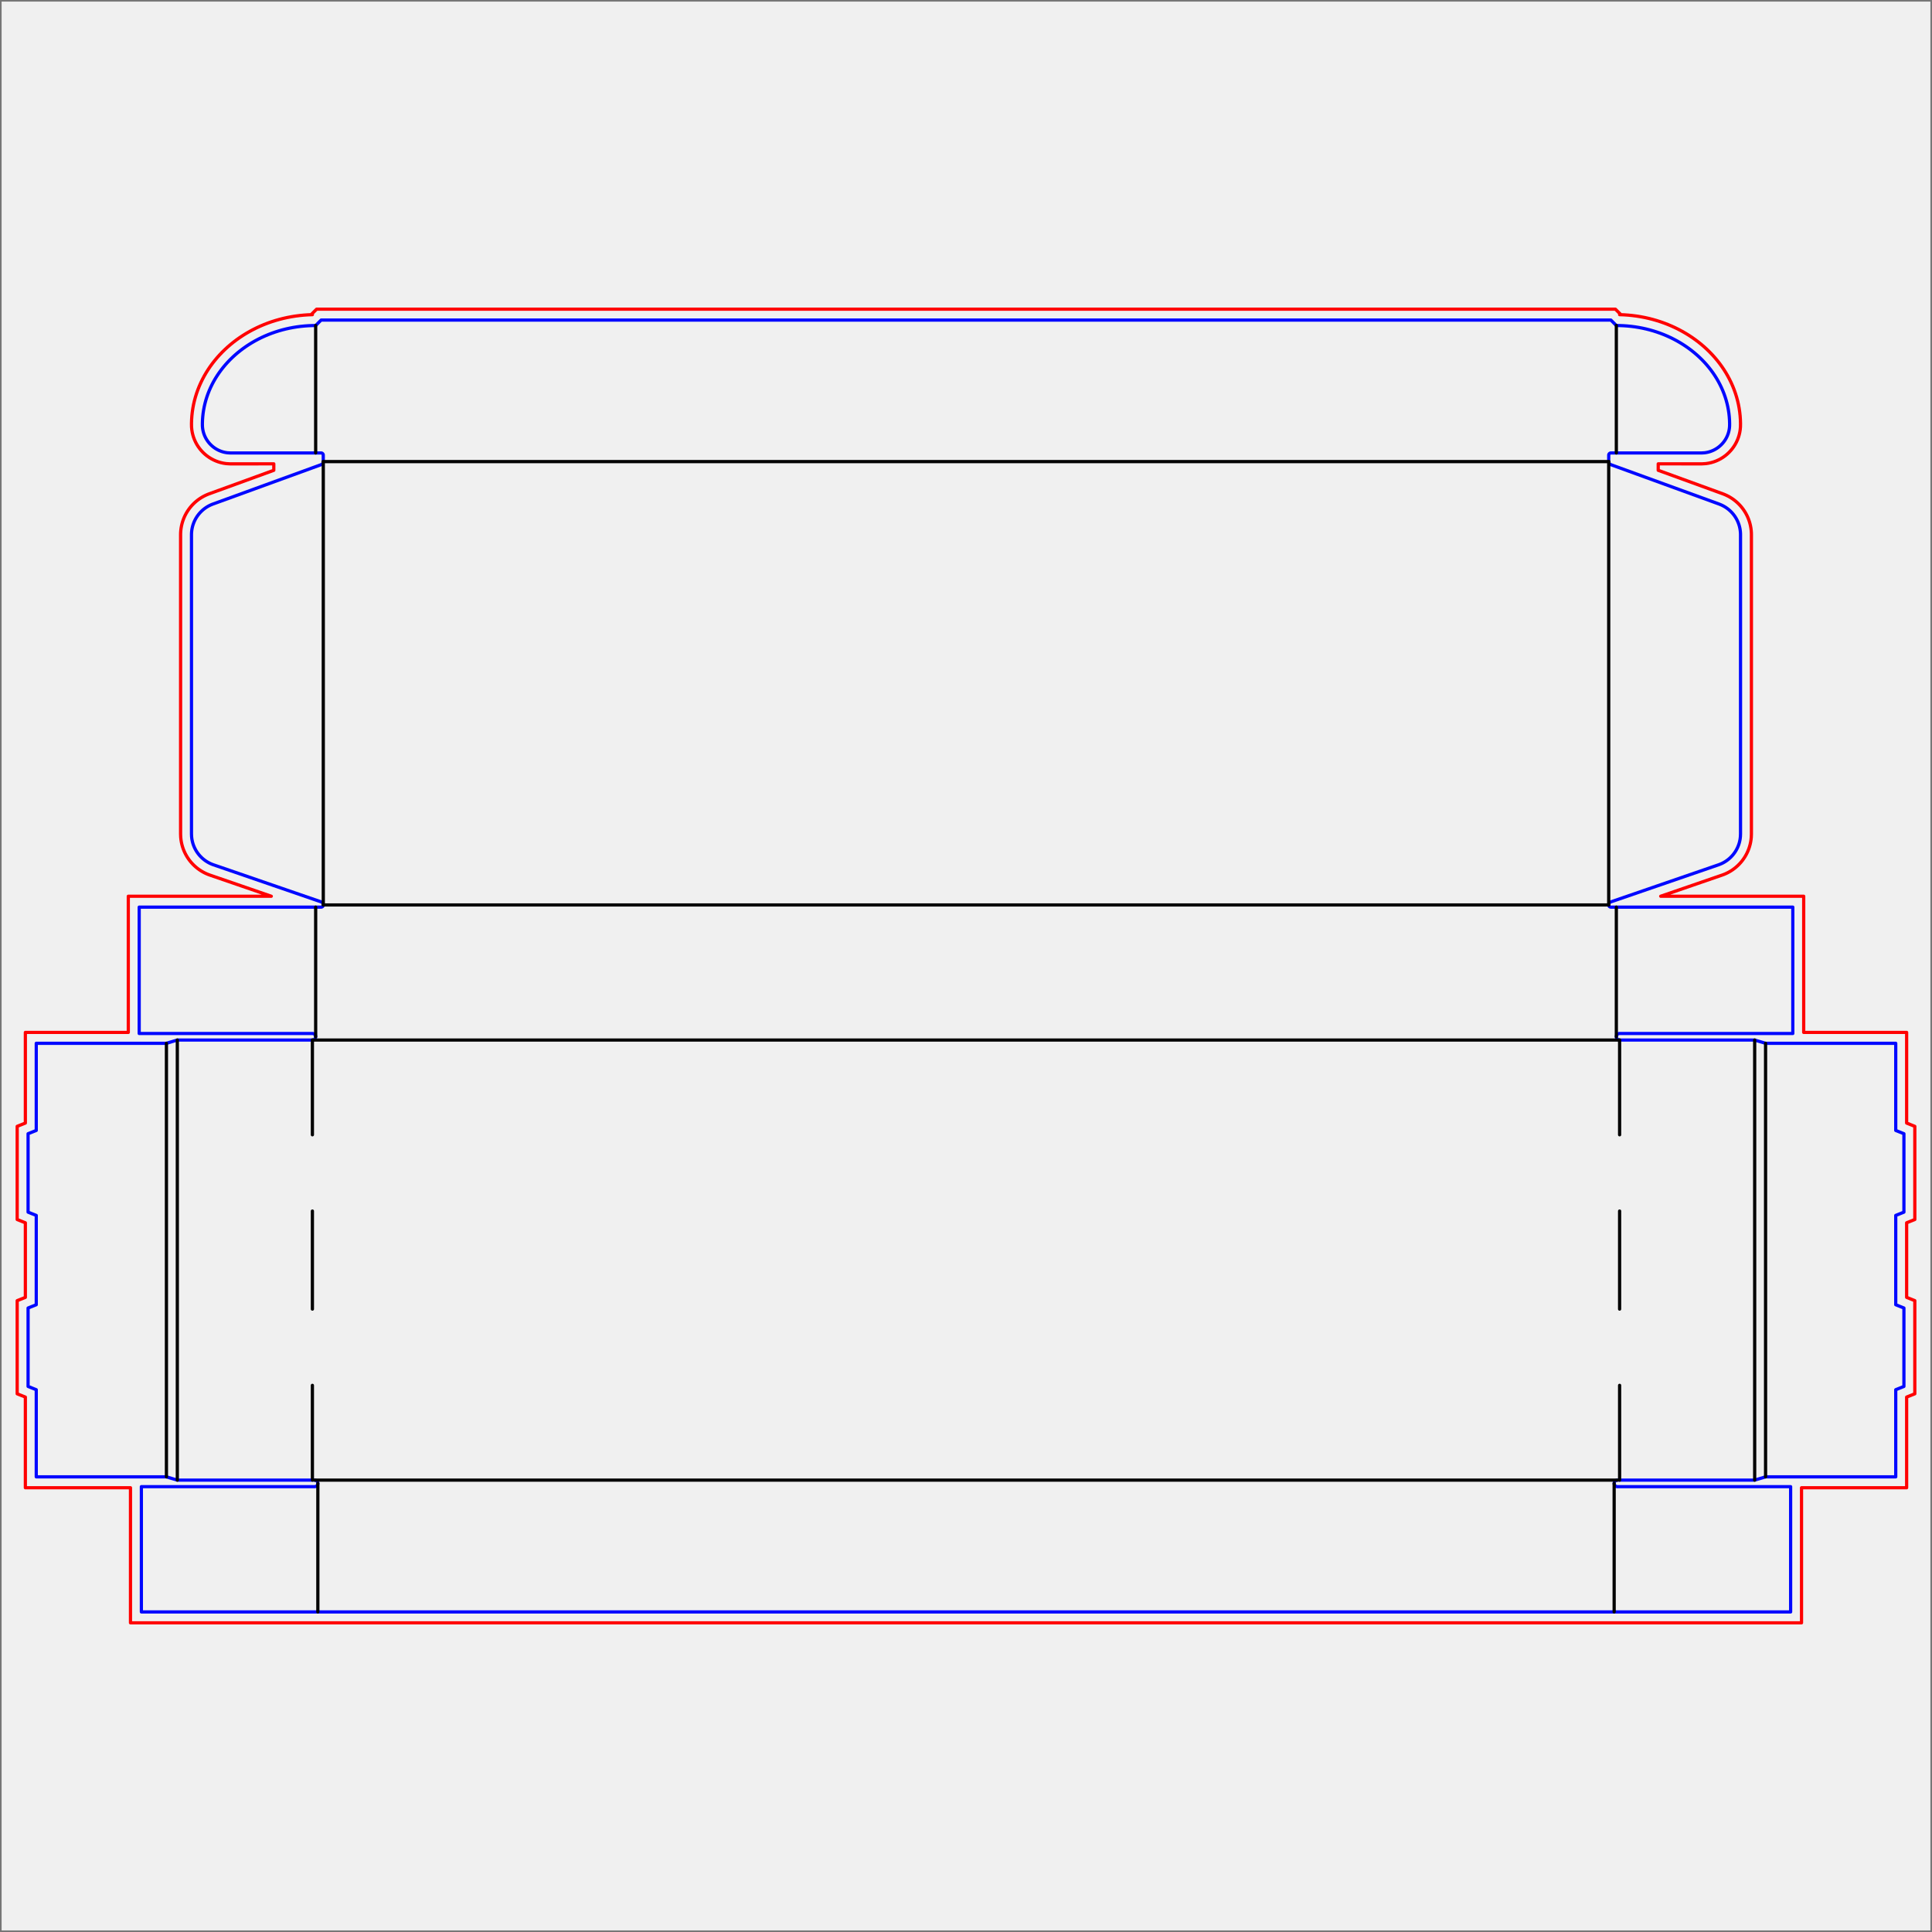
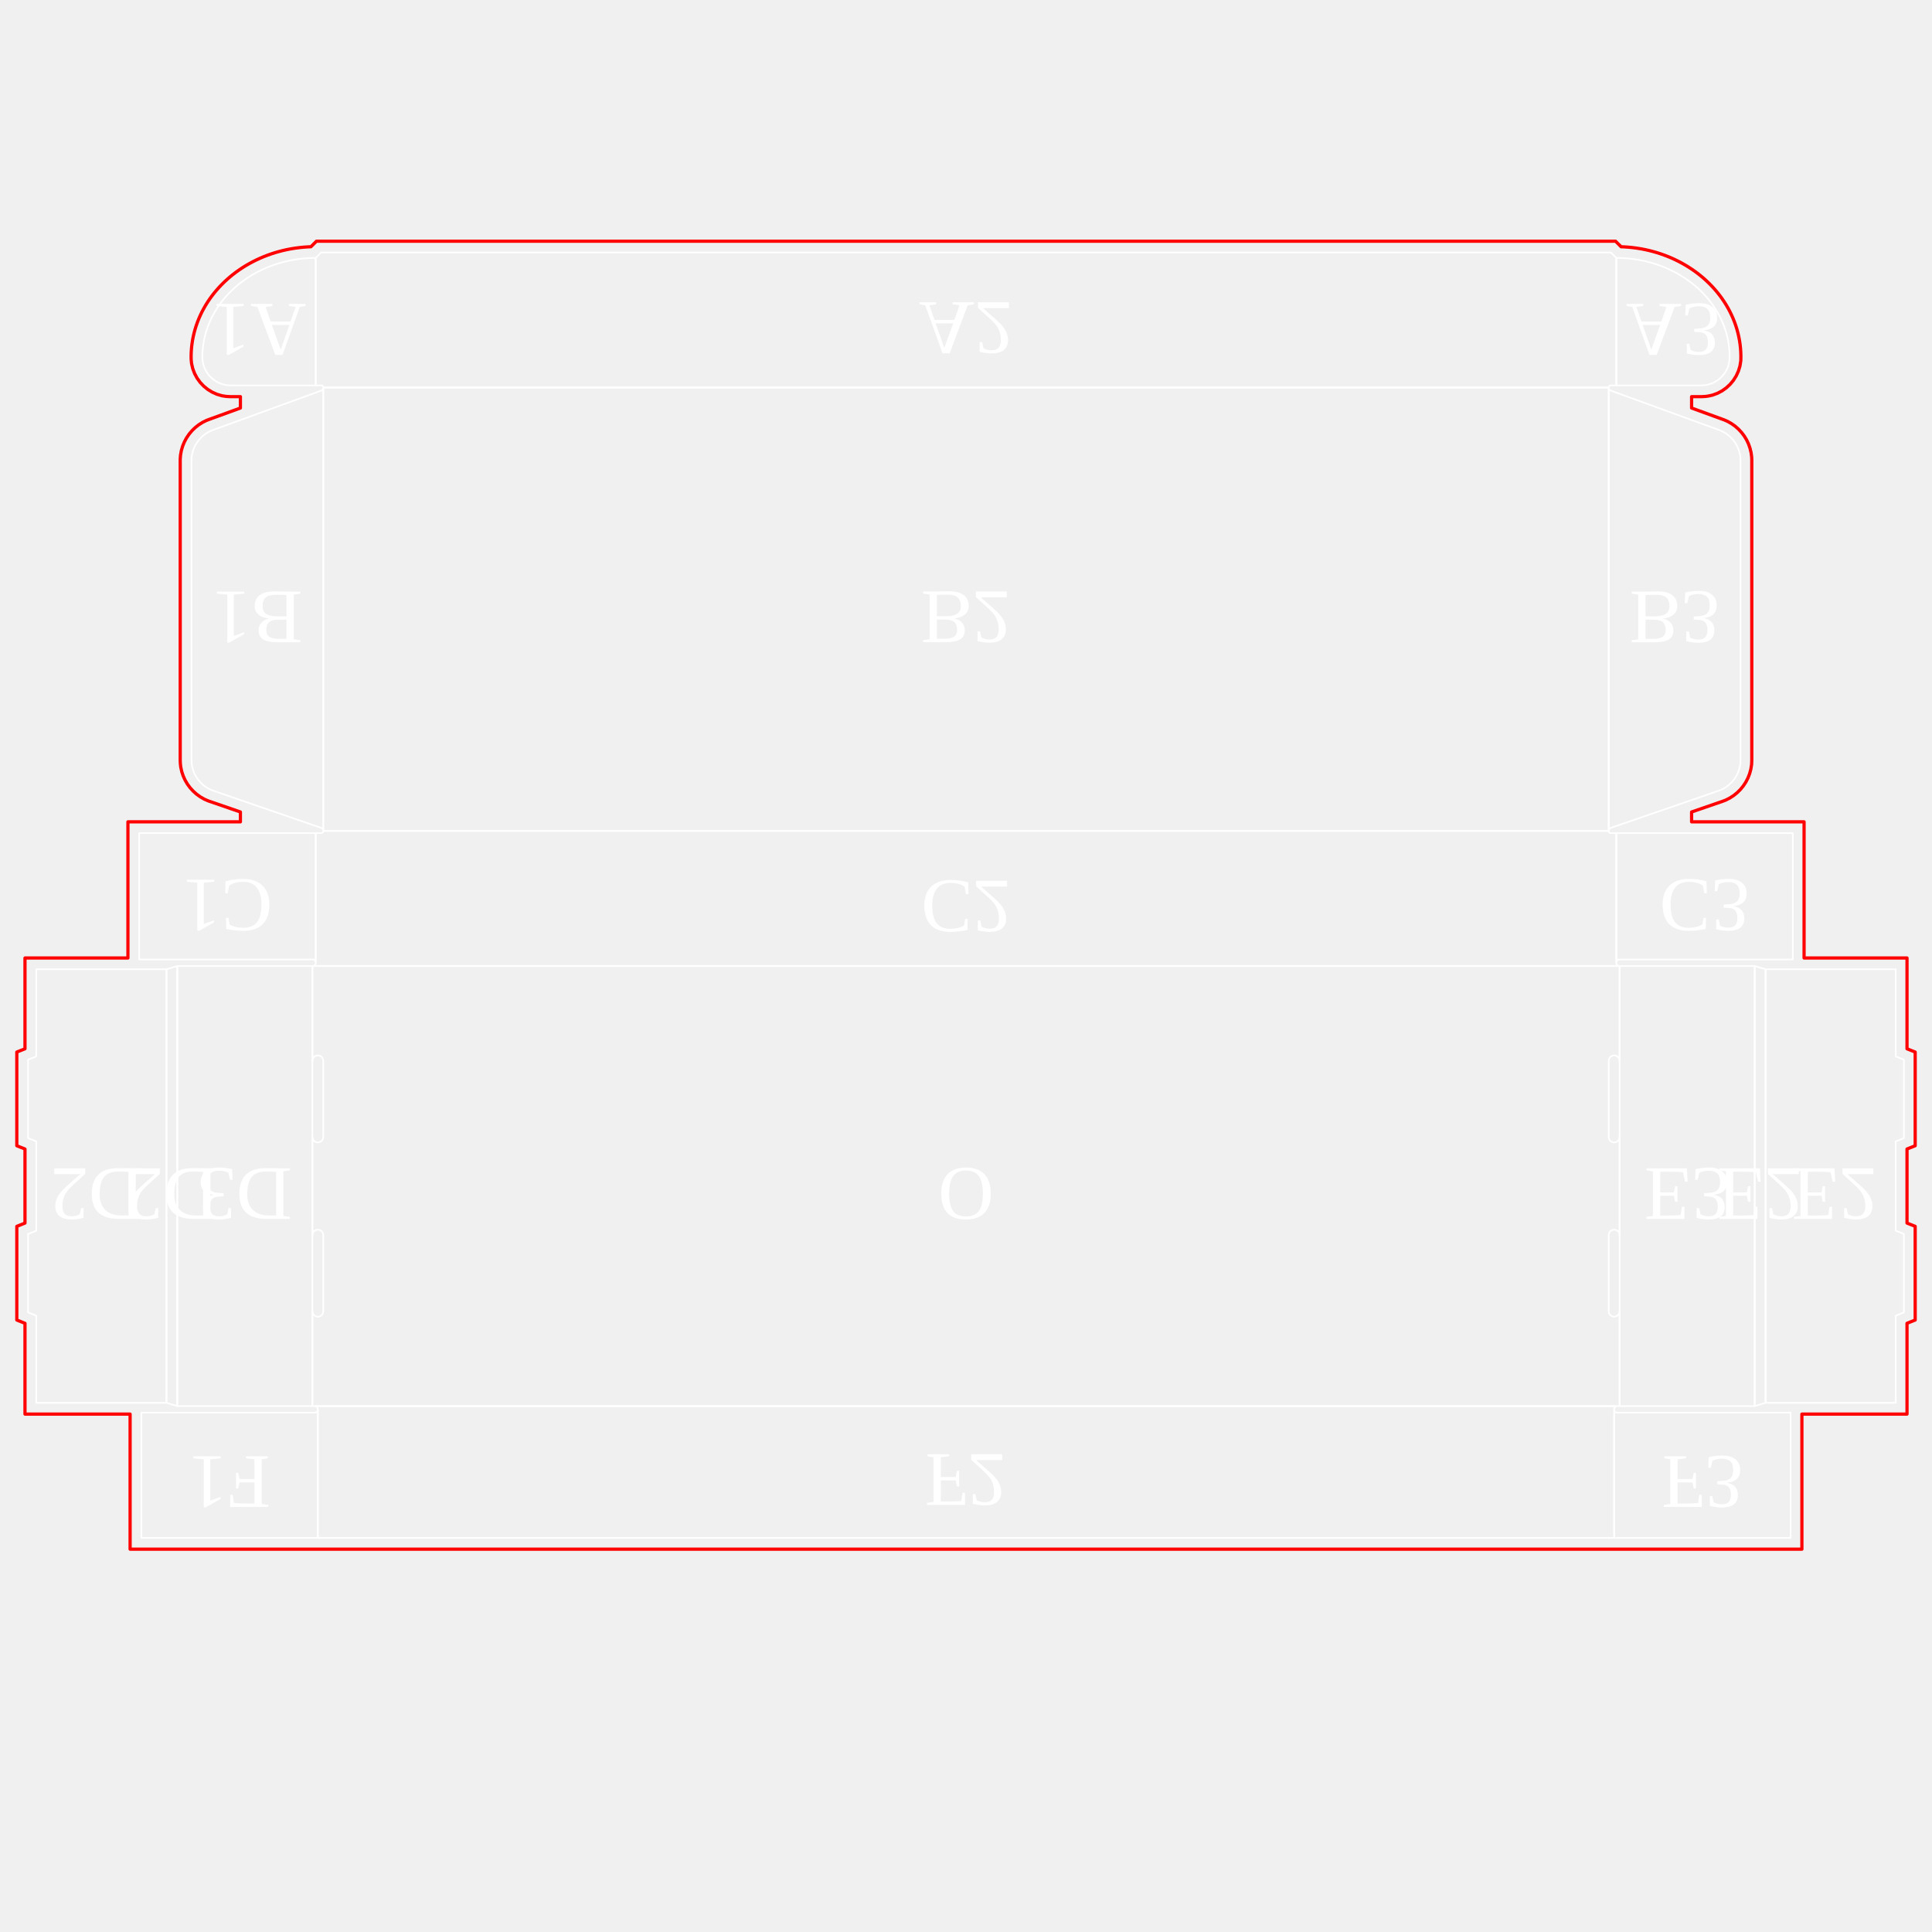
- <svg xmlns="http://www.w3.org/2000/svg" width="600" height="600" viewBox="-44 211 600 600">
-   <path d="M 556.0,211.0 -44.0,211.0 -44.0,811.0 556.0,811.0 Z" fill="none" stroke="#767676" stroke-width="1" stroke-linejoin="round" stroke-linecap="round" />\r
- <path d="M -3.478,673.032 -36.124,673.032 -36.124,644.876 -38.661,643.861 -38.662,614.933 -36.125,613.913 -36.124,590.748 -38.662,589.731 -38.662,560.794 -36.125,559.779 -36.124,531.622 -4.155,531.622 -4.155,489.334 40.252,489.334 21.152,482.757 20.508,482.515 19.844,482.224 19.202,481.9 18.581,481.544 17.979,481.155 17.405,480.742 16.852,480.295 16.326,479.824 15.828,479.329 15.357,478.808 14.911,478.262 14.496,477.695 14.11,477.107 13.76,476.508 13.437,475.885 13.143,475.235 12.886,474.578 12.661,473.899 12.474,473.216 12.321,472.514 12.206,471.807 12.125,471.066 12.084,470.061 12.084,377.054 12.088,376.737 12.101,376.366 12.155,375.664 12.246,374.968 12.373,374.279 12.537,373.589 12.735,372.914 12.967,372.256 13.229,371.616 13.525,370.988 13.852,370.377 14.212,369.78 14.599,369.208 15.009,368.663 15.455,368.128 15.935,367.61 16.424,367.134 16.953,366.67 17.501,366.236 18.075,365.829 18.67,365.452 19.281,365.107 19.931,364.786 20.566,364.512 20.965,364.359 41.028,357.057 41.03,355.05 27.495,355.057 26.255,354.982 25.394,354.851 24.593,354.673 23.8,354.439 23.04,354.157 22.307,353.829 21.596,353.452 20.921,353.036 20.269,352.572 19.653,352.07 19.074,351.533 18.529,350.957 18.023,350.348 17.556,349.704 17.127,349.024 16.75,348.328 16.411,347.591 16.121,346.83 15.882,346.048 15.696,345.25 15.563,344.427 15.484,343.578 15.468,342.501 15.508,341.281 15.594,340.08 15.726,338.893 15.903,337.721 16.125,336.554 16.391,335.403 16.7,334.271 17.049,333.153 17.442,332.049 17.875,330.961 18.344,329.898 18.855,328.846 19.399,327.82 19.985,326.807 20.601,325.823 21.257,324.853 21.945,323.907 22.665,322.985 23.418,322.086 24.199,321.214 25.015,320.361 25.858,319.536 26.734,318.734 27.635,317.959 28.559,317.215 29.517,316.492 30.496,315.801 31.505,315.136 32.53,314.503 33.589,313.895 34.661,313.322 35.761,312.776 36.876,312.265 38.017,311.783 39.174,311.335 40.356,310.918 41.553,310.537 42.768,310.189 43.998,309.877 45.247,309.6 46.506,309.36 47.782,309.156 49.072,308.99 50.377,308.861 51.692,308.771 53.017,308.721 52.615,308.726 54.325,307.018 457.676,307.018 459.384,308.726 458.986,308.721 460.308,308.771 461.621,308.861 462.924,308.989 464.213,309.155 465.493,309.359 466.757,309.601 468.006,309.878 469.234,310.19 470.45,310.538 471.644,310.919 472.82,311.333 473.981,311.783 475.12,312.263 476.244,312.779 477.338,313.321 478.418,313.899 479.468,314.502 480.498,315.137 481.504,315.801 482.484,316.494 483.438,317.213 484.368,317.962 485.266,318.734 486.142,319.536 486.984,320.36 487.797,321.21 488.582,322.086 489.335,322.985 490.057,323.909 490.743,324.852 491.395,325.817 492.016,326.808 492.598,327.816 493.146,328.847 493.656,329.896 494.127,330.964 494.558,332.048 494.95,333.151 495.301,334.271 495.609,335.406 495.875,336.554 496.097,337.715 496.274,338.891 496.406,340.077 496.492,341.278 496.532,342.501 496.516,343.575 496.437,344.429 496.304,345.247 496.117,346.052 495.881,346.823 495.593,347.581 495.256,348.316 494.873,349.024 494.451,349.694 493.984,350.338 493.469,350.959 492.928,351.531 492.342,352.075 491.733,352.571 491.084,353.033 490.402,353.453 489.697,353.827 488.958,354.158 488.203,354.438 487.422,354.669 486.608,354.851 485.756,354.981 484.508,355.057 470.978,355.047 470.973,357.057 491.035,364.359 491.432,364.511 492.077,364.789 492.717,365.106 493.33,365.452 493.93,365.832 494.503,366.239 495.047,366.67 495.568,367.127 496.072,367.617 496.542,368.125 496.985,368.654 497.4,369.206 497.785,369.775 498.148,370.377 498.473,370.984 498.772,371.618 499.033,372.254 499.266,372.917 499.462,373.583 499.626,374.272 499.754,374.967 499.846,375.679 499.899,376.365 499.913,376.748 499.916,377.054 499.916,470.058 499.875,471.063 499.793,471.811 499.679,472.515 499.526,473.216 499.336,473.908 499.114,474.577 498.857,475.235 498.565,475.88 498.241,476.507 497.892,477.104 497.504,477.695 497.087,478.265 496.645,478.807 496.175,479.326 495.676,479.822 495.149,480.294 494.6,480.737 494.025,481.153 493.424,481.541 492.801,481.898 492.154,482.224 491.49,482.516 490.846,482.758 471.748,489.334 516.155,489.334 516.154,531.622 548.124,531.622 548.125,559.778 550.662,560.795 550.662,589.731 548.125,590.747 548.125,613.906 550.66,614.922 550.662,643.858 548.125,644.875 548.124,673.032 515.478,673.032 515.478,714.982 -3.478,714.982 Z" fill="none" stroke="#ff0000" stroke-width="1" stroke-linejoin="round" stroke-linecap="round" />\r
- <path d="M 55.725,310.401 54.033,312.093 53.097,312.104 51.872,312.15 50.658,312.233 49.456,312.351 48.267,312.504 47.09,312.692 45.928,312.914 44.781,313.169 43.648,313.456 42.532,313.775 41.433,314.126 40.351,314.508 39.287,314.919 38.242,315.361 37.216,315.831 36.211,316.329 35.226,316.856 34.263,317.409 33.323,317.989 32.405,318.595 31.511,319.226 30.642,319.882 29.797,320.562 28.978,321.265 28.186,321.992 27.421,322.74 26.683,323.511 25.975,324.302 25.295,325.114 24.645,325.945 24.026,326.796 23.439,327.666 22.883,328.553 22.36,329.458 21.87,330.38 21.415,331.318 20.994,332.271 20.609,333.24 20.26,334.223 19.947,335.219 19.673,336.229 19.436,337.251 19.239,338.286 19.081,339.331 18.963,340.388 18.887,341.454 18.852,342.53 18.865,343.394 18.921,343.999 19.016,344.591 19.151,345.169 19.323,345.731 19.531,346.278 19.773,346.806 20.049,347.314 20.356,347.802 20.693,348.267 21.06,348.709 21.454,349.126 21.875,349.516 22.32,349.879 22.788,350.213 23.279,350.516 23.79,350.787 24.321,351.024 24.869,351.227 25.434,351.394 26.014,351.523 26.608,351.614 27.599,351.674 55.719,351.674 55.782,351.677 55.873,351.691 55.96,351.716 56.042,351.753 56.186,351.856 56.298,351.991 56.372,352.154 56.393,352.243 56.401,354.336 56.382,354.547 56.321,354.747 56.221,354.929 56.086,355.087 55.92,355.215 55.707,355.315 22.143,367.531 21.842,367.646 21.347,367.859 20.868,368.096 20.405,368.357 19.959,368.64 19.53,368.944 19.119,369.269 18.726,369.614 18.353,369.978 17.999,370.359 17.666,370.758 17.354,371.173 17.063,371.603 16.795,372.047 16.549,372.506 16.327,372.977 16.129,373.46 15.956,373.953 15.807,374.457 15.685,374.971 15.589,375.492 15.521,376.021 15.48,376.557 15.47,376.827 15.467,377.065 15.467,469.992 15.501,470.813 15.559,471.353 15.646,471.885 15.761,472.409 15.902,472.924 16.069,473.428 16.262,473.922 16.48,474.403 16.722,474.872 16.988,475.327 17.277,475.767 17.588,476.191 17.921,476.6 18.274,476.99 18.649,477.363 19.043,477.716 19.456,478.049 19.887,478.361 20.337,478.651 20.803,478.918 21.286,479.162 21.785,479.381 22.299,479.574 55.716,491.08 55.839,491.132 56.02,491.247 56.17,491.395 56.286,491.57 56.364,491.767 56.4,491.98 56.388,492.174 56.329,492.345 56.23,492.491 56.096,492.606 55.936,492.683 55.848,492.706 55.724,492.717 -0.772,492.717 -0.772,531.96 53.029,531.96 53.135,531.967 53.27,531.991 53.399,532.034 53.52,532.092 53.63,532.165 53.731,532.252 53.819,532.351 53.894,532.46 53.954,532.58 53.998,532.708 54.025,532.842 54.033,532.983 54.023,533.123 53.993,533.257 53.947,533.384 53.886,533.502 53.809,533.611 53.72,533.708 53.618,533.794 53.506,533.865 53.385,533.922 53.255,533.962 53.119,533.985 53.017,533.99 11.069,533.99 7.686,535.005 -32.741,535.005 -32.741,562.069 -35.279,563.084 -35.279,587.442 -32.741,588.456 -32.741,616.197 -35.279,617.218 -35.278,641.57 -32.741,642.585 -32.741,669.649 7.686,669.649 11.069,670.664 53.695,670.664 53.831,670.673 53.965,670.7 54.093,670.745 54.212,670.805 54.322,670.88 54.42,670.969 54.507,671.069 54.579,671.18 54.637,671.301 54.679,671.43 54.704,671.566 54.71,671.707 54.696,671.846 54.665,671.979 54.616,672.105 54.553,672.222 54.474,672.329 54.383,672.425 54.28,672.508 54.167,672.578 54.044,672.632 53.913,672.67 53.776,672.691 53.706,672.694 -0.095,672.694 -0.095,711.599 512.095,711.599 512.095,672.694 458.294,672.694 458.224,672.691 458.087,672.67 457.956,672.632 457.833,672.578 457.72,672.508 457.617,672.425 457.526,672.329 457.448,672.222 457.384,672.105 457.335,671.979 457.304,671.846 457.29,671.707 457.296,671.566 457.321,671.43 457.363,671.301 457.421,671.18 457.494,671.069 457.58,670.969 457.678,670.88 457.788,670.805 457.907,670.745 458.035,670.7 458.169,670.673 458.305,670.664 500.931,670.664 504.314,669.649 544.741,669.649 544.741,642.585 547.279,641.569 547.278,617.212 544.741,616.197 544.741,588.456 547.279,587.442 547.279,563.084 544.741,562.069 544.741,535.005 504.314,535.005 500.931,533.99 458.983,533.99 458.881,533.985 458.745,533.962 458.615,533.922 458.494,533.865 458.382,533.794 458.28,533.708 458.191,533.611 458.114,533.502 458.053,533.384 458.007,533.257 457.977,533.123 457.967,532.983 457.975,532.842 458.002,532.708 458.047,532.58 458.107,532.46 458.181,532.351 458.269,532.252 458.37,532.165 458.48,532.092 458.601,532.034 458.73,531.991 458.865,531.967 458.971,531.96 512.772,531.96 512.772,492.717 456.276,492.717 456.152,492.706 456.064,492.683 455.904,492.606 455.77,492.491 455.671,492.345 455.612,492.174 455.6,491.98 455.636,491.767 455.714,491.57 455.83,491.395 455.98,491.247 456.161,491.132 456.284,491.08 489.701,479.574 490.215,479.381 490.714,479.162 491.197,478.918 491.664,478.651 492.113,478.361 492.544,478.049 492.958,477.716 493.352,477.363 493.726,476.99 494.08,476.6 494.412,476.191 494.723,475.767 495.012,475.327 495.278,474.872 495.52,474.403 495.738,473.922 495.931,473.428 496.098,472.924 496.24,472.409 496.354,471.885 496.441,471.353 496.499,470.813 496.533,469.992 496.533,377.065 496.53,376.827 496.521,376.557 496.479,376.021 496.411,375.492 496.315,374.971 496.193,374.457 496.044,373.953 495.871,373.46 495.673,372.977 495.451,372.506 495.205,372.047 494.937,371.603 494.646,371.173 494.334,370.758 494.001,370.359 493.647,369.978 493.274,369.614 492.881,369.269 492.47,368.944 492.041,368.64 491.595,368.357 491.132,368.096 490.653,367.859 490.158,367.646 489.857,367.531 456.293,355.315 456.08,355.215 455.914,355.087 455.779,354.929 455.679,354.747 455.618,354.547 455.599,354.336 455.607,352.243 455.628,352.154 455.702,351.991 455.814,351.856 455.958,351.753 456.04,351.716 456.127,351.691 456.218,351.677 456.281,351.674 484.401,351.674 485.392,351.614 485.986,351.523 486.566,351.394 487.131,351.227 487.679,351.024 488.21,350.787 488.721,350.516 489.212,350.213 489.68,349.879 490.126,349.516 490.546,349.126 490.94,348.709 491.307,348.267 491.644,347.802 491.952,347.314 492.227,346.806 492.469,346.278 492.677,345.731 492.849,345.169 492.984,344.591 493.08,343.999 493.135,343.394 493.148,342.53 493.113,341.454 493.037,340.388 492.919,339.331 492.761,338.286 492.564,337.251 492.327,336.229 492.053,335.219 491.74,334.223 491.391,333.24 491.006,332.271 490.585,331.318 490.13,330.38 489.64,329.458 489.117,328.553 488.561,327.666 487.974,326.796 487.355,325.945 486.705,325.114 486.025,324.302 485.317,323.511 484.579,322.74 483.814,321.992 483.022,321.265 482.203,320.562 481.359,319.882 480.489,319.226 479.595,318.595 478.677,317.989 477.737,317.409 476.774,316.856 475.789,316.329 474.784,315.831 473.758,315.361 472.713,314.919 471.649,314.508 470.567,314.126 469.468,313.775 468.352,313.456 467.22,313.169 466.072,312.914 464.91,312.692 463.734,312.504 462.544,312.351 461.342,312.233 460.128,312.15 458.903,312.104 457.967,312.093 456.275,310.401 Z" fill="none" stroke="#0008ff" stroke-width="1" stroke-linejoin="round" stroke-linecap="round" />\r
- <path d="M 56.401,354.351 L 455.599,354.351" fill="none" stroke="#000" stroke-width="1" stroke-linejoin="round" stroke-linecap="round" />
-   <path d="M 455.599,354.351 L 455.599,492.04" fill="none" stroke="#000" stroke-width="1" stroke-linejoin="round" stroke-linecap="round" />
-   <path d="M 455.599,492.04 L 56.401,492.04" fill="none" stroke="#000" stroke-width="1" stroke-linejoin="round" stroke-linecap="round" />
-   <path d="M 56.401,492.04 L 56.401,354.351" fill="none" stroke="#000" stroke-width="1" stroke-linejoin="round" stroke-linecap="round" />
-   <path d="M 457.967,312.093 L 457.967,351.674" fill="none" stroke="#000" stroke-width="1" stroke-linejoin="round" stroke-linecap="round" />
-   <path d="M 54.033,351.674 L 54.033,312.093" fill="none" stroke="#000" stroke-width="1" stroke-linejoin="round" stroke-linecap="round" />
-   <path d="M 54.033,532.975 L 54.033,492.717" fill="none" stroke="#000" stroke-width="1" stroke-linejoin="round" stroke-linecap="round" />
-   <path d="M 457.967,492.717 L 457.967,532.975" fill="none" stroke="#000" stroke-width="1" stroke-linejoin="round" stroke-linecap="round" />
-   <path d="M 458.982,533.99 L 53.018,533.99" fill="none" stroke="#000" stroke-width="1" stroke-linejoin="round" stroke-linecap="round" />
-   <path d="M 53.695,670.664 L 458.305,670.664" fill="none" stroke="#000" stroke-width="1" stroke-linejoin="round" stroke-linecap="round" />
-   <path d="M 54.71,671.679 L 54.71,711.599" fill="none" stroke="#000" stroke-width="1" stroke-linejoin="round" stroke-linecap="round" />
-   <path d="M 457.29,711.599 L 457.29,671.679" fill="none" stroke="#000" stroke-width="1" stroke-linejoin="round" stroke-linecap="round" />
-   <path d="M 7.686,669.649 L 7.686,535.005" fill="none" stroke="#000" stroke-width="1" stroke-linejoin="round" stroke-linecap="round" />
-   <path d="M 504.314,535.005 L 504.314,669.649" fill="none" stroke="#000" stroke-width="1" stroke-linejoin="round" stroke-linecap="round" />
-   <path d="M 11.069,670.664 L 11.069,533.99" fill="none" stroke="#000" stroke-width="1" stroke-linejoin="round" stroke-linecap="round" />
-   <path d="M 500.931,533.99 L 500.931,670.664" fill="none" stroke="#000" stroke-width="1" stroke-linejoin="round" stroke-linecap="round" />
-   <path d="M 458.982,533.99 L 458.982,563.422" fill="none" stroke="#000" stroke-width="1" stroke-linejoin="round" stroke-linecap="round" />
-   <path d="M 458.982,587.103 L 458.982,617.551" fill="none" stroke="#000" stroke-width="1" stroke-linejoin="round" stroke-linecap="round" />
-   <path d="M 458.982,641.232 L 458.982,670.664" fill="none" stroke="#000" stroke-width="1" stroke-linejoin="round" stroke-linecap="round" />
-   <path d="M 53.018,670.664 L 53.018,641.232" fill="none" stroke="#000" stroke-width="1" stroke-linejoin="round" stroke-linecap="round" />
-   <path d="M 53.018,617.551 L 53.018,587.103" fill="none" stroke="#000" stroke-width="1" stroke-linejoin="round" stroke-linecap="round" />
-   <path d="M 53.018,563.422 L 53.018,533.99" fill="none" stroke="#000" stroke-width="1" stroke-linejoin="round" stroke-linecap="round" />
+ <svg xmlns="http://www.w3.org/2000/svg" viewBox="0 0 600.000 600.000" version="1.1">
+   <g transform="translate(0, 600.000) scale(1,-1)">
+     <g id="F2" transform="translate(300.000,163.326) rotate(0.000) scale(1,1)">
+       <polygon points="201.290,-0.716 201.759,0.000 -201.994,0.000 -201.448,-0.374 -201.231,-1.043 -201.290,-1.198 -201.290,-40.935 201.290,-40.935 201.290,-0.716 201.290,-0.716" fill="none" stroke="#ffffff" stroke-width="0.5" stroke-linejoin="round" stroke-linecap="round" />
+       <text x="-0.118" y="-20.467" fill="#ffffff" font-size="24" text-anchor="middle" dominant-baseline="middle">F2</text>
+     </g>
+     <g id="F1" transform="translate(98.710,142.351) rotate(0.000) scale(-1,1)">
+       <polygon points="54.805,18.945 0.877,18.945 0.601,19.025 0.373,19.165 0.189,19.358 0.000,19.705 0.000,-19.960 54.805,-19.960 54.805,18.945 54.805,18.945" fill="none" stroke="#ffffff" stroke-width="0.5" stroke-linejoin="round" stroke-linecap="round" />
+       <text x="27.403" y="-0.127" fill="#ffffff" font-size="24" text-anchor="middle" dominant-baseline="middle">F1</text>
+     </g>
+     <g id="D1" transform="translate(51.686,231.663) rotate(0.000) scale(-1,1)">
+       <polygon points="42.964,39.243 40.427,40.258 40.427,67.322 0.000,67.322 0.000,-67.322 40.427,-67.322 40.427,-40.258 42.964,-39.242 42.963,-14.885 40.427,-13.870 40.427,13.870 42.964,14.885 42.964,39.243 42.964,39.243" fill="none" stroke="#ffffff" stroke-width="0.5" stroke-linejoin="round" stroke-linecap="round" />
+       <text x="21.482" y="0.000" fill="#ffffff" font-size="24" text-anchor="middle" dominant-baseline="middle">D2</text>
+     </g>
+     <g id="D2" transform="translate(55.069,231.663) rotate(0.000) scale(-1,1)">
+       <polygon points="3.383,67.322 0.000,68.337 0.000,-68.337 3.383,-67.322 3.383,67.322 3.383,67.322" fill="none" stroke="#ffffff" stroke-width="0.5" stroke-linejoin="round" stroke-linecap="round" />
+       <text x="1.691" y="0.000" fill="#ffffff" font-size="24" text-anchor="middle" dominant-baseline="middle">D2</text>
+     </g>
+     <g id="D3" transform="translate(97.017,231.663) rotate(0.000) scale(-1,1)">
+       <polygon points="0.000,68.337 41.948,68.337 41.948,-68.337 0.000,-68.337 0.000,68.337" fill="none" stroke="#ffffff" stroke-width="0.5" stroke-linejoin="round" stroke-linecap="round" />
+       <text x="20.974" y="0.000" fill="#ffffff" font-size="24" text-anchor="middle" dominant-baseline="middle">D3</text>
+     </g>
+     <g id="C1" transform="translate(98.033,321.144) rotate(0.000) scale(-1,1)">
+       <polygon points="54.805,20.129 0.000,20.129 0.000,-19.820 0.372,-19.274 0.859,-19.114 54.805,-19.114 54.805,20.129 54.805,20.129" fill="none" stroke="#ffffff" stroke-width="0.5" stroke-linejoin="round" stroke-linecap="round" />
+       <text x="27.403" y="0.155" fill="#ffffff" font-size="24" text-anchor="middle" dominant-baseline="middle">C1</text>
+     </g>
+     <g id="B1" transform="translate(100.401,410.794) rotate(0.000) scale(-1,1)">
+       <polygon points="40.935,46.131 40.932,46.368 40.922,46.638 40.881,47.174 40.812,47.703 40.716,48.225 40.594,48.738 40.446,49.242 40.272,49.736 40.074,50.219 39.852,50.690 39.607,51.148 39.338,51.593 39.048,52.023 38.735,52.438 38.402,52.836 38.049,53.218 37.675,53.582 37.283,53.926 36.872,54.251 36.443,54.556 35.996,54.839 35.533,55.099 35.054,55.337 34.559,55.550 34.259,55.665 0.537,67.938 0.232,68.173 0.000,68.594 0.000,-68.666 0.155,-68.275 0.382,-68.052 0.593,-67.917 34.102,-56.379 34.616,-56.185 35.115,-55.966 35.598,-55.723 36.065,-55.455 36.514,-55.165 36.946,-54.853 37.359,-54.520 37.753,-54.167 38.127,-53.795 38.481,-53.404 38.814,-52.996 39.125,-52.571 39.414,-52.131 39.679,-51.676 39.922,-51.208 40.139,-50.726 40.332,-50.233 40.500,-49.728 40.641,-49.214 40.755,-48.690 40.842,-48.157 40.901,-47.618 40.935,-46.796 40.935,46.131 40.935,46.131" fill="none" stroke="#ffffff" stroke-width="0.5" stroke-linejoin="round" stroke-linecap="round" />
+       <text x="20.467" y="-0.036" fill="#ffffff" font-size="24" text-anchor="middle" dominant-baseline="middle">B1</text>
+     </g>
+     <g id="A1" transform="translate(98.033,500.106) rotate(0.000) scale(-1,1)">
+       <polygon points="30.007,5.088 29.388,5.938 28.738,6.770 28.059,7.582 27.350,8.373 26.613,9.143 25.847,9.892 25.055,10.618 24.236,11.322 23.392,12.002 22.522,12.658 21.628,13.289 20.711,13.895 19.770,14.475 18.807,15.028 17.823,15.554 16.817,16.053 15.792,16.523 14.747,16.964 13.683,17.376 12.601,17.758 11.501,18.108 10.385,18.428 9.253,18.715 8.105,18.970 6.943,19.192 5.767,19.379 4.577,19.533 3.375,19.651 2.161,19.734 0.936,19.780 0.000,19.791 0.000,-19.791 26.435,-19.791 27.425,-19.730 28.019,-19.640 28.599,-19.510 29.164,-19.344 29.712,-19.141 30.243,-18.903 30.754,-18.632 31.245,-18.329 31.714,-17.995 32.159,-17.633 32.579,-17.242 32.973,-16.825 33.340,-16.384 33.678,-15.918 33.985,-15.430 34.260,-14.922 34.503,-14.394 34.710,-13.848 34.882,-13.285 35.017,-12.707 35.113,-12.115 35.169,-11.511 35.181,-10.647 35.146,-9.571 35.070,-8.504 34.952,-7.448 34.795,-6.402 34.597,-5.368 34.361,-4.345 34.086,-3.336 33.774,-2.339 33.425,-1.356 33.039,-0.388 32.619,0.566 32.163,1.504 31.673,2.426 31.150,3.330 30.595,4.218 30.007,5.088 30.007,5.088" fill="none" stroke="#ffffff" stroke-width="0.5" stroke-linejoin="round" stroke-linecap="round" />
+       <text x="17.591" y="0.000" fill="#ffffff" font-size="24" text-anchor="middle" dominant-baseline="middle">A1</text>
+     </g>
+     <g id="F3" transform="translate(501.290,142.351) rotate(0.000) scale(1,1)">
+       <polygon points="54.805,18.945 0.877,18.945 0.601,19.025 0.373,19.165 0.189,19.358 0.000,19.705 0.000,-19.960 54.805,-19.960 54.805,18.945 54.805,18.945" fill="none" stroke="#ffffff" stroke-width="0.5" stroke-linejoin="round" stroke-linecap="round" />
+       <text x="27.403" y="-0.127" fill="#ffffff" font-size="24" text-anchor="middle" dominant-baseline="middle">F3</text>
+     </g>
+     <g id="E1" transform="translate(548.314,231.663) rotate(0.000) scale(1,1)">
+       <polygon points="42.964,39.243 40.427,40.258 40.427,67.322 0.000,67.322 0.000,-67.322 40.427,-67.322 40.427,-40.258 42.964,-39.242 42.963,-14.885 40.427,-13.870 40.427,13.870 42.964,14.885 42.964,39.243 42.964,39.243" fill="none" stroke="#ffffff" stroke-width="0.5" stroke-linejoin="round" stroke-linecap="round" />
+       <text x="21.482" y="0.000" fill="#ffffff" font-size="24" text-anchor="middle" dominant-baseline="middle">E2</text>
+     </g>
+     <g id="E2" transform="translate(544.931,231.663) rotate(0.000) scale(1,1)">
+       <polygon points="3.383,67.322 0.000,68.337 0.000,-68.337 3.383,-67.322 3.383,67.322 3.383,67.322" fill="none" stroke="#ffffff" stroke-width="0.5" stroke-linejoin="round" stroke-linecap="round" />
+       <text x="1.691" y="0.000" fill="#ffffff" font-size="24" text-anchor="middle" dominant-baseline="middle">E2</text>
+     </g>
+     <g id="E3" transform="translate(502.983,231.663) rotate(0.000) scale(1,1)">
+       <polygon points="0.000,68.337 41.948,68.337 41.948,-68.337 0.000,-68.337 0.000,68.337" fill="none" stroke="#ffffff" stroke-width="0.5" stroke-linejoin="round" stroke-linecap="round" />
+       <text x="20.974" y="0.000" fill="#ffffff" font-size="24" text-anchor="middle" dominant-baseline="middle">E3</text>
+     </g>
+     <g id="C3" transform="translate(501.967,321.144) rotate(0.000) scale(1,1)">
+       <polygon points="54.805,20.129 0.000,20.129 0.000,-19.820 0.372,-19.274 0.859,-19.114 54.805,-19.114 54.805,20.129 54.805,20.129" fill="none" stroke="#ffffff" stroke-width="0.5" stroke-linejoin="round" stroke-linecap="round" />
+       <text x="27.403" y="0.155" fill="#ffffff" font-size="24" text-anchor="middle" dominant-baseline="middle">C3</text>
+     </g>
+     <g id="B3" transform="translate(499.599,410.794) rotate(0.000) scale(1,1)">
+       <polygon points="40.935,46.131 40.932,46.368 40.922,46.638 40.881,47.174 40.812,47.703 40.716,48.225 40.594,48.738 40.446,49.242 40.272,49.736 40.074,50.219 39.852,50.690 39.607,51.148 39.338,51.593 39.048,52.023 38.735,52.438 38.402,52.836 38.049,53.218 37.675,53.582 37.283,53.926 36.872,54.251 36.443,54.556 35.996,54.839 35.533,55.099 35.054,55.337 34.559,55.550 34.259,55.665 0.537,67.938 0.232,68.173 0.000,68.594 0.000,-68.666 0.155,-68.275 0.382,-68.052 0.593,-67.917 34.102,-56.379 34.616,-56.185 35.115,-55.966 35.598,-55.723 36.065,-55.455 36.514,-55.165 36.946,-54.853 37.359,-54.520 37.753,-54.167 38.127,-53.795 38.481,-53.404 38.814,-52.996 39.125,-52.571 39.414,-52.131 39.679,-51.676 39.922,-51.208 40.139,-50.726 40.332,-50.233 40.500,-49.728 40.641,-49.214 40.755,-48.690 40.842,-48.157 40.901,-47.618 40.935,-46.796 40.935,46.131 40.935,46.131" fill="none" stroke="#ffffff" stroke-width="0.5" stroke-linejoin="round" stroke-linecap="round" />
+       <text x="20.467" y="-0.036" fill="#ffffff" font-size="24" text-anchor="middle" dominant-baseline="middle">B3</text>
+     </g>
+     <g id="A3" transform="translate(501.967,500.106) rotate(0.000) scale(1,1)">
+       <polygon points="30.007,5.088 29.388,5.938 28.738,6.770 28.059,7.582 27.350,8.373 26.613,9.143 25.847,9.892 25.055,10.618 24.236,11.322 23.392,12.002 22.522,12.658 21.628,13.289 20.711,13.895 19.770,14.475 18.807,15.028 17.823,15.554 16.817,16.053 15.792,16.523 14.747,16.964 13.683,17.376 12.601,17.758 11.501,18.108 10.385,18.428 9.253,18.715 8.105,18.970 6.943,19.192 5.767,19.379 4.577,19.533 3.375,19.651 2.161,19.734 0.936,19.780 0.000,19.791 0.000,-19.791 26.435,-19.791 27.425,-19.730 28.019,-19.640 28.599,-19.510 29.164,-19.344 29.712,-19.141 30.243,-18.903 30.754,-18.632 31.245,-18.329 31.714,-17.995 32.159,-17.633 32.579,-17.242 32.973,-16.825 33.340,-16.384 33.678,-15.918 33.985,-15.430 34.260,-14.922 34.503,-14.394 34.710,-13.848 34.882,-13.285 35.017,-12.707 35.113,-12.115 35.169,-11.511 35.181,-10.647 35.146,-9.571 35.070,-8.504 34.952,-7.448 34.795,-6.402 34.597,-5.368 34.361,-4.345 34.086,-3.336 33.774,-2.339 33.425,-1.356 33.039,-0.388 32.619,0.566 32.163,1.504 31.673,2.426 31.150,3.330 30.595,4.218 30.007,5.088 30.007,5.088" fill="none" stroke="#ffffff" stroke-width="0.5" stroke-linejoin="round" stroke-linecap="round" />
+       <text x="17.591" y="0.000" fill="#ffffff" font-size="24" text-anchor="middle" dominant-baseline="middle">A3</text>
+     </g>
+     <g id="A2" transform="translate(300.000,479.639) rotate(0.000) scale(1,1)">
+       <polygon points="201.967,40.258 200.275,41.950 -200.275,41.950 -201.967,40.258 -201.967,0.677 -199.964,0.677 -199.405,0.000 199.538,0.000 199.794,0.562 200.182,0.677 201.967,0.677 201.967,40.258 201.967,40.258" fill="none" stroke="#ffffff" stroke-width="0.5" stroke-linejoin="round" stroke-linecap="round" />
+       <text x="-0.000" y="20.975" fill="#ffffff" font-size="24" text-anchor="middle" dominant-baseline="middle">A2</text>
+     </g>
+     <g id="B2" transform="translate(300.000,341.950) rotate(0.000) scale(1,1)">
+       <polygon points="-199.599,0.000 199.599,0.000 199.599,137.689 -199.599,137.689 -199.599,0.000" fill="none" stroke="#ffffff" stroke-width="0.5" stroke-linejoin="round" stroke-linecap="round" />
+       <text x="0.000" y="68.845" fill="#ffffff" font-size="24" text-anchor="middle" dominant-baseline="middle">B2</text>
+     </g>
+     <g id="C2" transform="translate(300.000,300.000) rotate(0.000) scale(1,1)">
+       <polygon points="201.967,41.273 199.924,41.273 199.463,41.950 -199.565,41.950 -199.732,41.467 -200.134,41.273 -201.967,41.273 -201.967,1.008 -201.949,0.722 -202.457,0.000 202.616,0.000 202.065,0.462 201.916,1.151 201.967,1.252 201.967,41.273 201.967,41.273" fill="none" stroke="#ffffff" stroke-width="0.5" stroke-linejoin="round" stroke-linecap="round" />
+       <text x="0.079" y="20.975" fill="#ffffff" font-size="24" text-anchor="middle" dominant-baseline="middle">C2</text>
+     </g>
+     <g id="O" transform="translate(300.000,300.000) rotate(0.000) scale(1,1)">
+       <polygon points="-202.983,0.000 -202.982,-29.432 -202.851,-28.784 -202.482,-28.236 -201.931,-27.871 -201.282,-27.745 -200.634,-27.877 -200.087,-28.248 -199.723,-28.800 -199.599,-29.432 -199.599,-53.155 -199.745,-53.804 -200.131,-54.346 -200.696,-54.697 -201.352,-54.804 -201.999,-54.649 -202.536,-54.257 -202.881,-53.688 -202.982,-53.114 -202.982,-83.561 -202.853,-82.913 -202.486,-82.365 -201.938,-81.998 -201.290,-81.869 -200.643,-81.998 -200.094,-82.364 -199.728,-82.913 -199.599,-83.561 -199.599,-107.283 -199.745,-107.932 -200.131,-108.474 -200.696,-108.826 -201.352,-108.933 -201.999,-108.778 -202.536,-108.386 -202.881,-107.817 -202.982,-107.242 -202.982,-136.674 202.982,-136.674 202.982,-107.242 202.851,-107.894 202.479,-108.445 201.923,-108.811 201.269,-108.934 200.619,-108.795 200.072,-108.416 199.713,-107.856 199.599,-107.283 199.599,-83.561 199.727,-82.913 200.094,-82.365 200.643,-81.998 201.290,-81.869 201.937,-81.998 202.486,-82.364 202.853,-82.913 202.982,-83.561 202.982,-53.114 202.851,-53.766 202.479,-54.317 201.923,-54.682 201.269,-54.805 200.619,-54.666 200.072,-54.288 199.713,-53.727 199.599,-53.155 199.599,-29.432 199.729,-28.784 200.098,-28.236 200.650,-27.871 201.298,-27.745 201.946,-27.877 202.494,-28.248 202.857,-28.800 202.982,-29.432 202.983,0.000 -202.983,0.000" fill="none" stroke="#ffffff" stroke-width="0.5" stroke-linejoin="round" stroke-linecap="round" />
+       <text x="0.000" y="-68.337" fill="#ffffff" font-size="24" text-anchor="middle" dominant-baseline="middle">O</text>
+     </g>
+     <g id="defpoints">
+       <polygon points="501.725,525.088 503.445,523.368 504.313,523.335 505.633,523.245 506.939,523.117 508.233,522.950 509.514,522.746 510.779,522.504 512.029,522.227 513.264,521.913 514.481,521.565 515.681,521.182 516.863,520.765 518.026,520.315 519.169,519.833 520.291,519.318 521.392,518.772 522.471,518.195 523.528,517.588 524.561,516.951 525.569,516.285 526.553,515.591 527.510,514.869 528.442,514.119 529.345,513.342 530.221,512.540 531.068,511.711 531.885,510.857 532.672,509.979 533.427,509.077 534.150,508.152 534.839,507.204 535.495,506.233 536.116,505.241 536.702,504.229 537.250,503.196 537.761,502.144 538.234,501.072 538.668,499.983 539.061,498.876 539.412,497.753 539.722,496.615 539.989,495.461 540.212,494.294 540.390,493.113 540.523,491.921 540.609,490.717 540.649,489.490 540.627,488.003 540.353,486.312 539.870,484.731 539.191,483.252 538.330,481.885 537.305,480.649 536.129,479.558 534.817,478.624 533.384,477.864 531.844,477.295 530.631,477.024 529.763,476.892 528.508,476.816 525.341,476.816 525.341,473.283 535.371,469.633 536.453,469.166 537.701,468.464 538.856,467.644 539.913,466.716 540.866,465.688 541.707,464.571 542.429,463.374 543.027,462.107 543.494,460.776 543.824,459.394 544.001,458.030 544.033,457.151 544.033,363.926 543.978,362.581 543.735,361.094 543.355,359.706 542.835,358.377 542.183,357.115 541.406,355.931 540.511,354.833 539.501,353.829 538.390,352.933 537.178,352.151 535.877,351.495 534.887,351.122 525.341,347.835 525.341,344.773 560.272,344.773 560.272,302.485 592.241,302.485 592.241,274.291 594.779,273.276 594.779,244.179 592.241,243.164 592.241,220.162 594.777,219.148 594.779,190.052 592.241,189.036 592.241,160.841 559.595,160.841 559.595,118.891 497.790,118.891 95.210,118.891 40.405,118.891 40.405,160.841 7.759,160.841 7.759,189.036 5.221,190.052 5.223,219.148 7.759,220.162 7.759,243.164 5.221,244.179 5.221,273.276 7.759,274.291 7.759,302.485 39.728,302.485 39.728,344.773 74.659,344.773 74.659,347.835 64.684,351.270 63.460,351.807 62.204,352.527 61.040,353.368 59.979,354.320 59.028,355.370 58.190,356.514 57.475,357.738 56.888,359.034 56.437,360.393 56.129,361.804 56.008,362.915 55.967,363.926 55.967,457.400 56.065,458.685 56.323,460.090 56.722,461.447 57.256,462.748 57.918,463.983 58.699,465.140 59.596,466.212 60.600,467.191 61.709,468.068 62.911,468.830 64.158,469.448 64.920,469.739 74.659,473.283 74.659,476.816 71.492,476.816 70.237,476.892 68.957,477.087 67.372,477.555 65.884,478.222 64.510,479.070 63.265,480.085 62.162,481.251 61.218,482.553 60.445,483.979 59.862,485.512 59.485,487.131 59.367,488.409 59.351,489.490 59.391,490.717 59.477,491.921 59.610,493.113 59.788,494.294 60.011,495.461 60.278,496.615 60.587,497.753 60.939,498.876 61.332,499.983 61.766,501.072 62.238,502.144 62.750,503.196 63.298,504.229 63.884,505.241 64.505,506.233 65.161,507.204 65.850,508.152 66.573,509.077 67.328,509.979 68.115,510.857 68.932,511.711 69.779,512.540 70.655,513.342 71.558,514.119 72.490,514.869 73.447,515.591 74.431,516.285 75.439,516.951 76.472,517.588 77.529,518.195 78.608,518.772 79.709,519.318 80.831,519.833 81.974,520.315 83.137,520.765 84.319,521.182 85.518,521.565 86.736,521.913 87.971,522.227 89.221,522.504 90.486,522.746 91.767,522.950 93.061,523.117 94.367,523.245 95.686,523.335 96.555,523.368 98.275,525.088 501.725,525.088 501.725,525.088" fill="none" stroke="#ff0000" stroke-width="1" stroke-linejoin="round" stroke-linecap="round" />
+     </g>
+   </g>
</svg>
